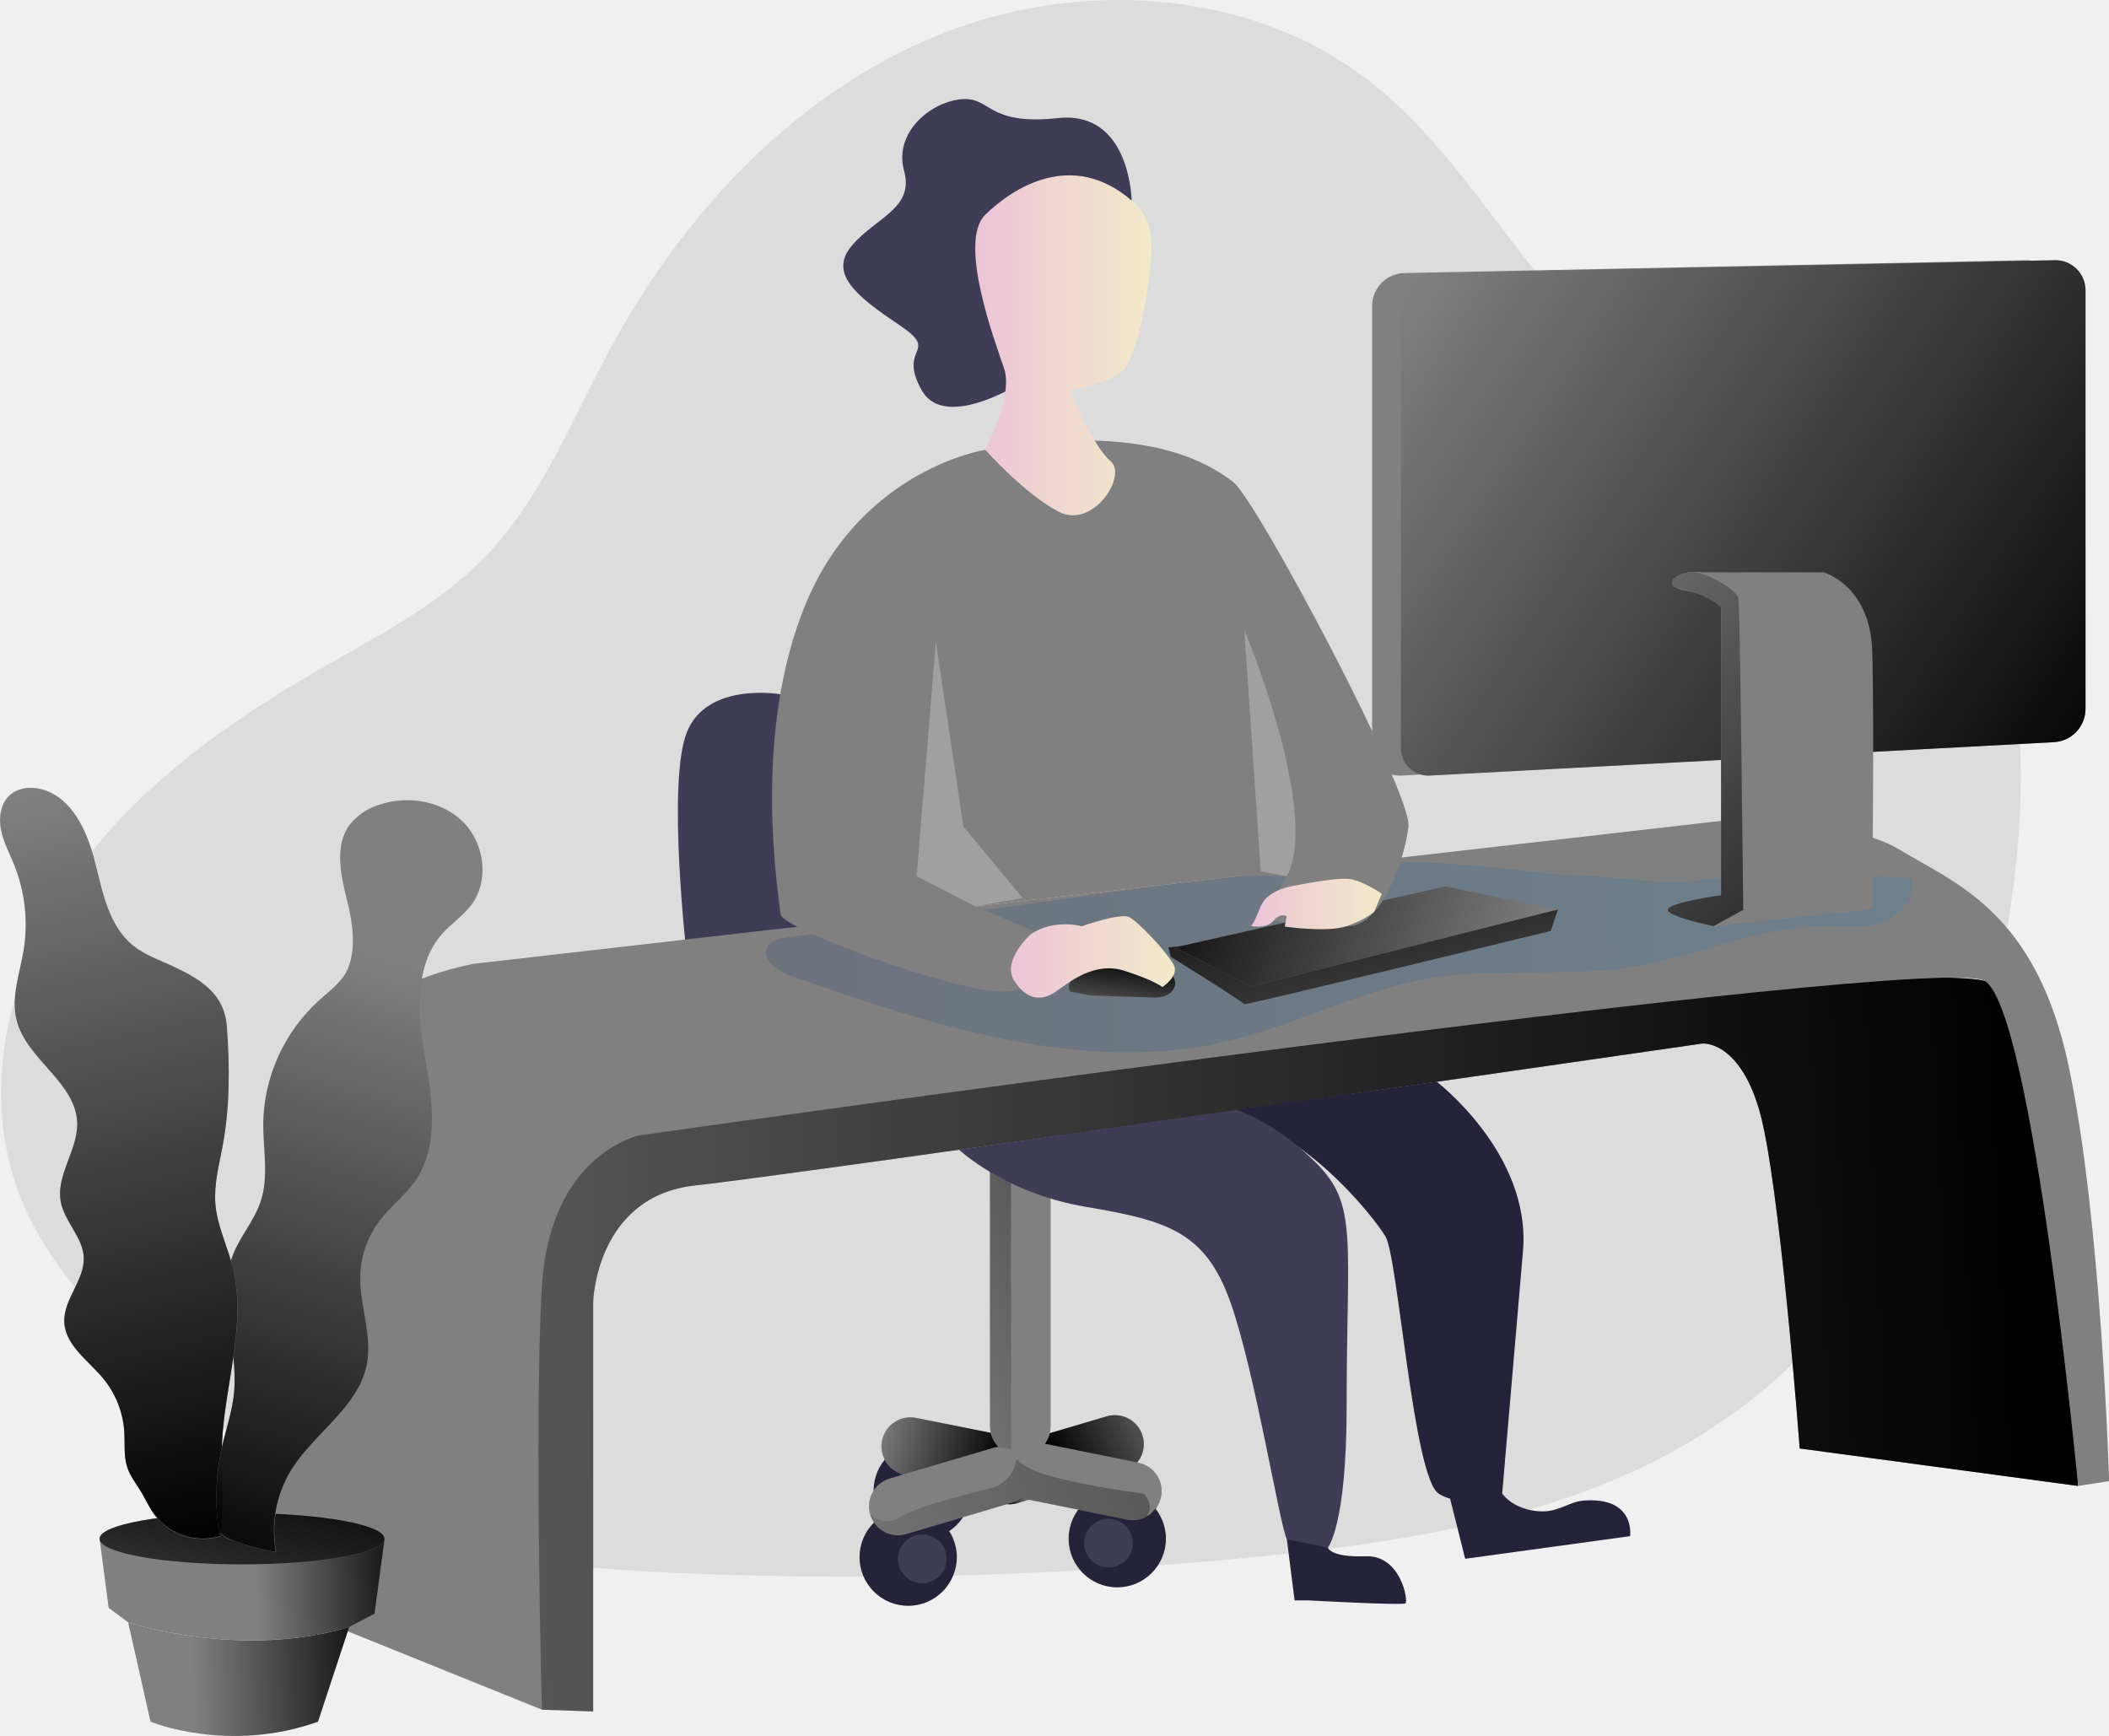
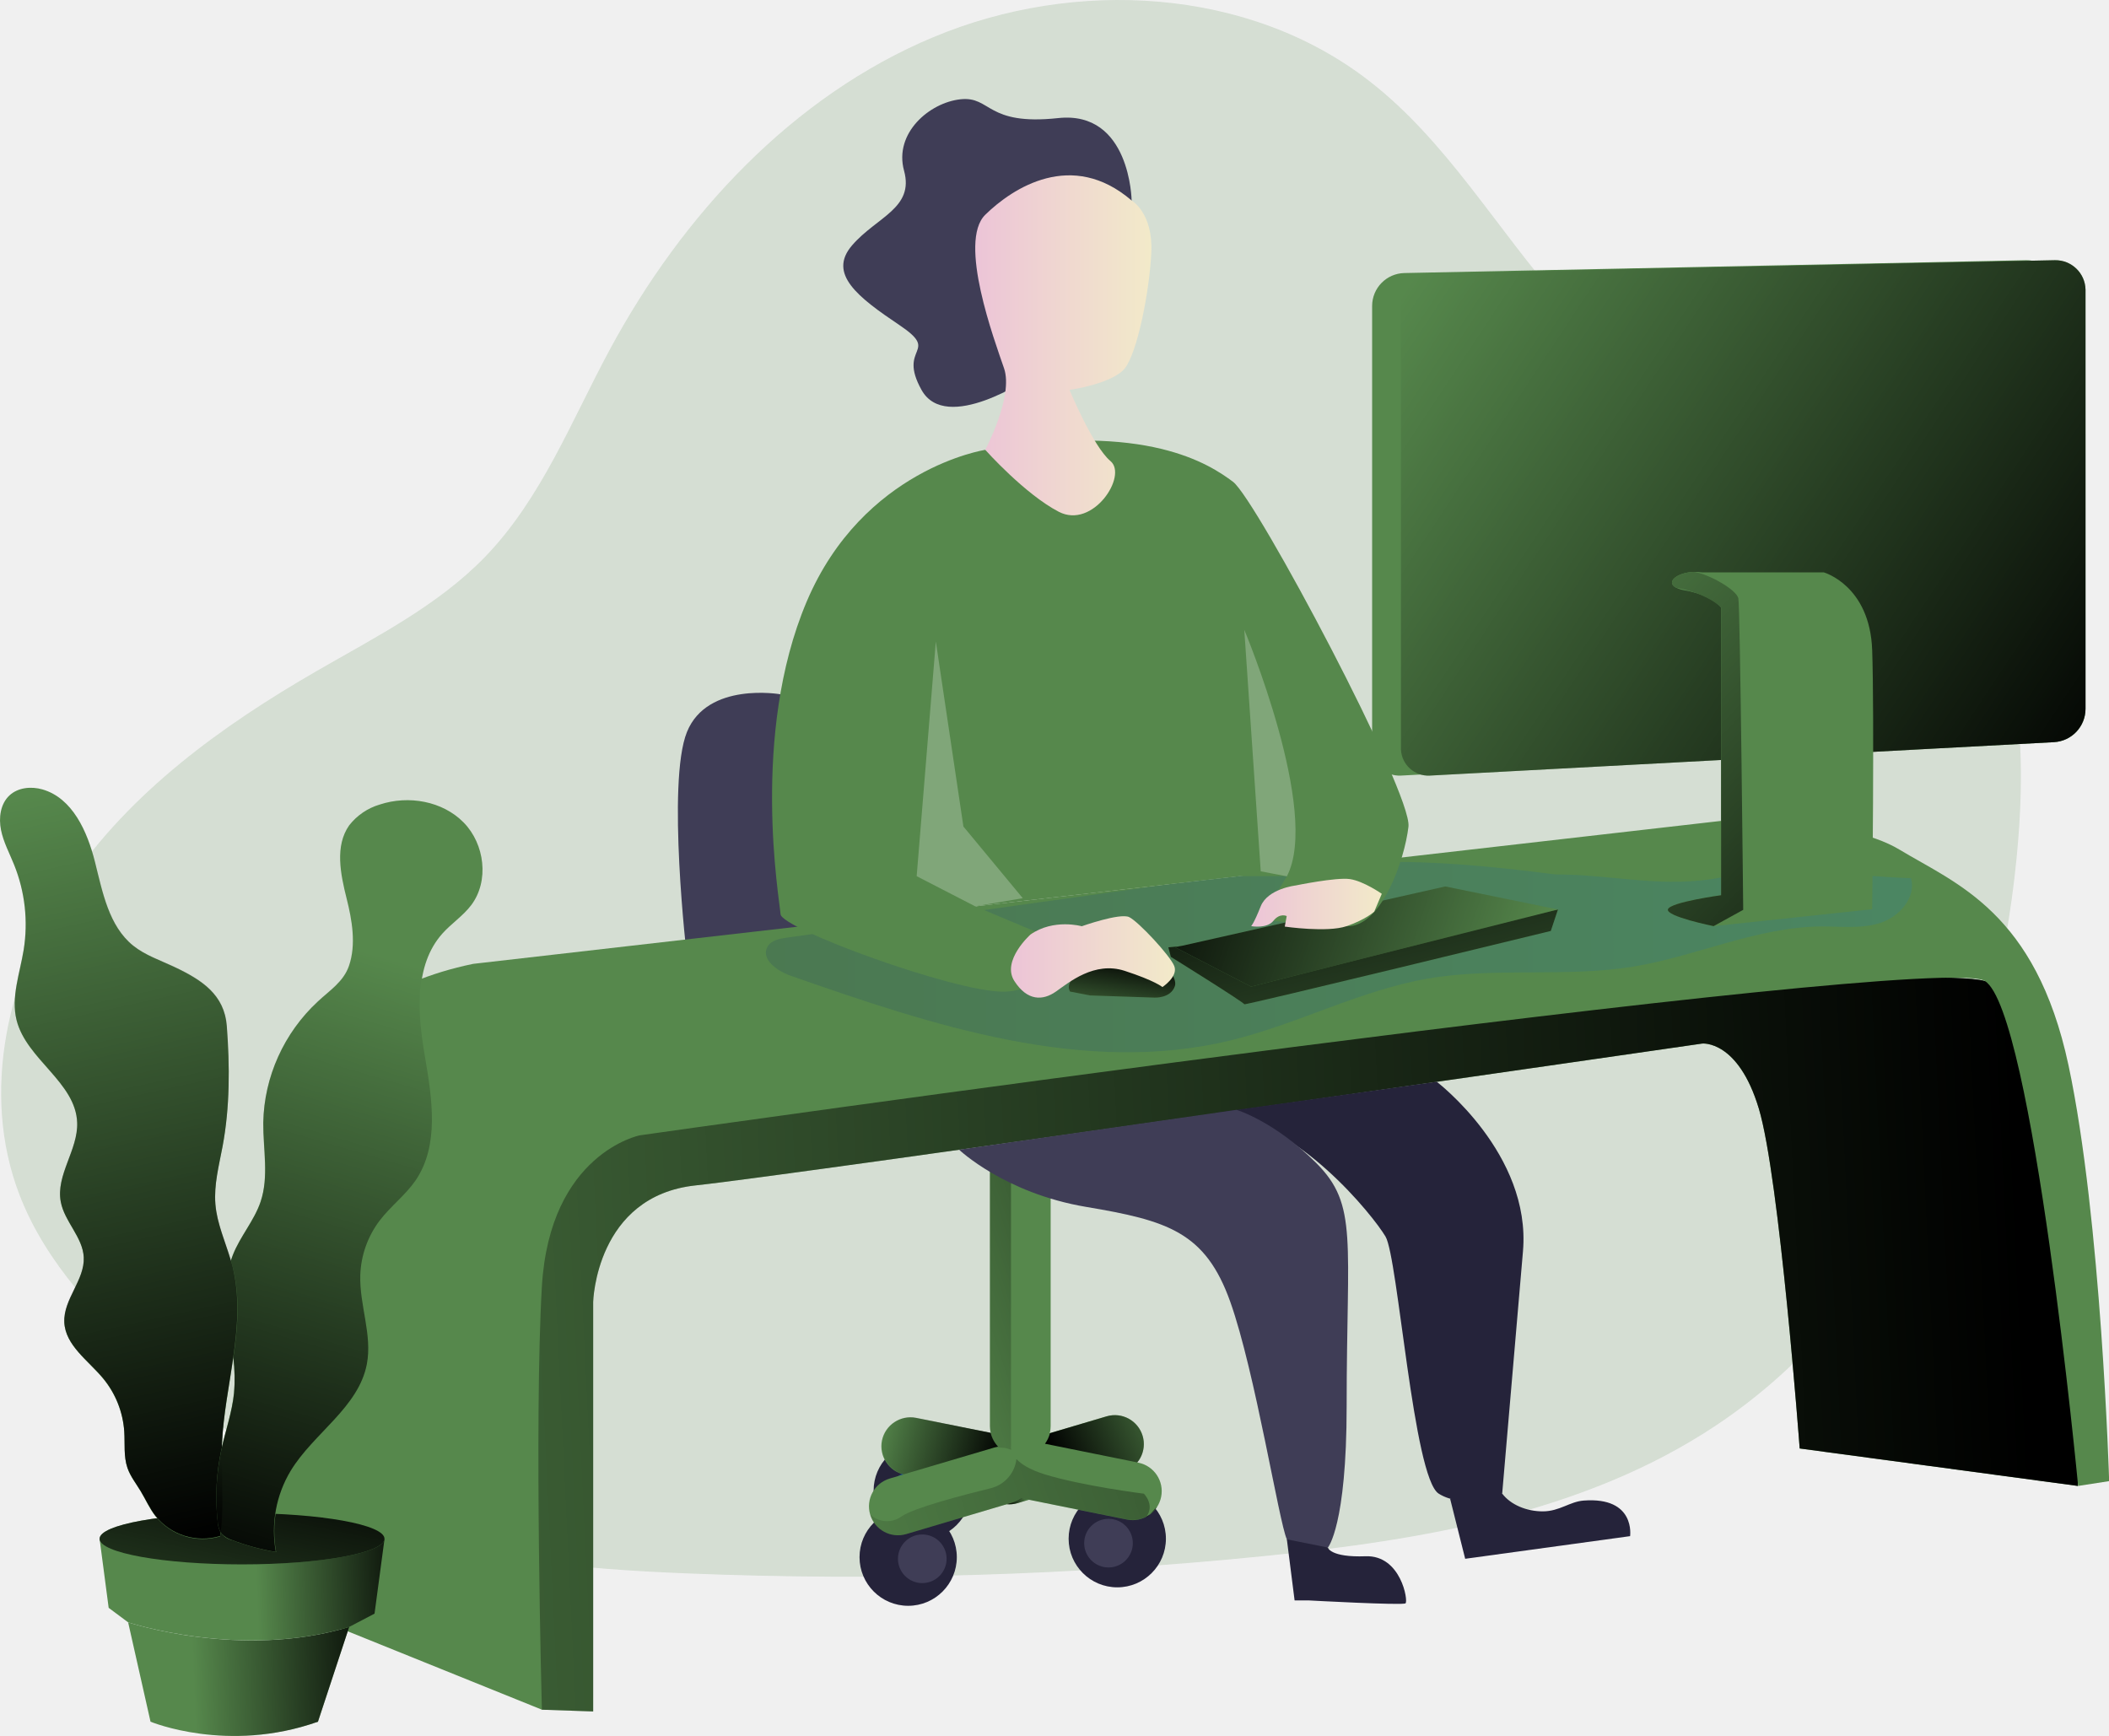
<svg xmlns="http://www.w3.org/2000/svg" xmlns:xlink="http://www.w3.org/1999/xlink" id="Layer_1" data-name="Layer 1" width="726.63" height="598.15" viewBox="0 0 726.63 598.15">
  <defs>
    <linearGradient id="linear-gradient" x1="362.32" y1="84.46" x2="379.08" y2="84.46" gradientTransform="matrix(1, 0, 0, -1, -55.95, 599.59)" gradientUnits="userSpaceOnUse">
      <stop offset="0" stop-color="#183866" />
      <stop offset="1" stop-color="#1a7fc1" />
    </linearGradient>
    <linearGradient id="linear-gradient-2" x1="402.86" y1="82.34" x2="410.55" y2="82.34" gradientTransform="matrix(1, 0, 0, -1, -55.95, 599.59)" gradientUnits="userSpaceOnUse">
      <stop offset="0" />
      <stop offset="0.99" stop-opacity="0" />
    </linearGradient>
    <linearGradient id="linear-gradient-3" x1="420.02" y1="95.05" x2="465.77" y2="115.48" xlink:href="#linear-gradient-2" />
    <linearGradient id="linear-gradient-4" x1="419.3" y1="154.46" x2="363.69" y2="135.81" xlink:href="#linear-gradient-2" />
    <linearGradient id="linear-gradient-5" x1="450.15" y1="94.12" x2="307.62" y2="46.31" xlink:href="#linear-gradient-2" />
    <linearGradient id="linear-gradient-6" x1="454.97" y1="79.65" x2="450.03" y2="77.99" xlink:href="#linear-gradient-2" />
    <linearGradient id="linear-gradient-7" x1="400.43" y1="93.82" x2="357.12" y2="105.59" xlink:href="#linear-gradient-2" />
    <linearGradient id="linear-gradient-8" x1="399.81" y1="101.15" x2="399.81" y2="101.15" xlink:href="#linear-gradient-2" />
    <linearGradient id="linear-gradient-11" x1="752.82" y1="149.25" x2="-22.22" y2="111.97" xlink:href="#linear-gradient-2" />
    <linearGradient id="linear-gradient-12" x1="319.83" y1="269.82" x2="714.72" y2="269.82" xlink:href="#linear-gradient" />
    <linearGradient id="linear-gradient-13" x1="456.76" y1="268.17" x2="498.43" y2="435.22" gradientTransform="matrix(1, 0, 0, 1, 0, 0)" xlink:href="#linear-gradient-2" />
    <linearGradient id="linear-gradient-14" x1="388.4" y1="294.66" x2="528.43" y2="341.59" gradientTransform="matrix(1, 0, 0, 1, 0, 0)" xlink:href="#linear-gradient-2" />
    <linearGradient id="linear-gradient-15" x1="387.95" y1="329.7" x2="384.29" y2="356.31" gradientTransform="matrix(1, 0, 0, 1, 0, 0)" xlink:href="#linear-gradient-2" />
    <linearGradient id="linear-gradient-16" x1="189.55" y1="23.69" x2="121.95" y2="21.11" xlink:href="#linear-gradient-2" />
    <linearGradient id="linear-gradient-17" x1="199.83" y1="54.7" x2="143.82" y2="52.77" xlink:href="#linear-gradient-2" />
    <linearGradient id="linear-gradient-18" x1="90.26" y1="102.87" x2="61.93" y2="-33.61" gradientTransform="matrix(1, 0, 0, -1, -0.01, 600)" xlink:href="#linear-gradient-2" />
    <linearGradient id="linear-gradient-19" x1="133.44" y1="70.6" x2="76.41" y2="330.72" xlink:href="#linear-gradient-2" />
    <linearGradient id="linear-gradient-20" x1="136.63" y1="65.37" x2="129.97" y2="95.76" xlink:href="#linear-gradient-2" />
    <linearGradient id="linear-gradient-21" x1="128.63" y1="51.78" x2="192.61" y2="270.81" xlink:href="#linear-gradient-2" />
    <linearGradient id="linear-gradient-22" x1="391.94" y1="480.61" x2="452.67" y2="480.61" gradientTransform="matrix(1, 0, 0, -1, -55.95, 599.59)" gradientUnits="userSpaceOnUse">
      <stop offset="0" stop-color="#ecc4d7" />
      <stop offset="0.42" stop-color="#efd4d1" />
      <stop offset="1" stop-color="#f2eac9" />
    </linearGradient>
    <linearGradient id="linear-gradient-23" x1="404.28" y1="269.89" x2="460.78" y2="269.89" xlink:href="#linear-gradient-22" />
    <linearGradient id="linear-gradient-24" x1="487.03" y1="288.1" x2="532.04" y2="288.1" xlink:href="#linear-gradient-22" />
    <linearGradient id="linear-gradient-25" x1="786.69" y1="334.77" x2="536.94" y2="500.11" xlink:href="#linear-gradient-2" />
    <linearGradient id="linear-gradient-26" x1="743.88" y1="245.64" x2="570.27" y2="407.53" xlink:href="#linear-gradient-2" />
    <linearGradient id="linear-gradient-27" x1="452.25" y1="77.42" x2="450.57" y2="76.86" xlink:href="#linear-gradient-2" />
  </defs>
-   <path d="M537.74,103.94C515.56,78.71,498.39,48.59,471.88,28,430.24-4.41,370.31-7.57,321.62,12.79S235,74.19,210,120.66c-13.15,24.45-23.48,51.12-42.75,71.1-16.29,16.88-37.7,27.65-58,39.38C76.52,250,45,272.79,23.82,304.06S-6.83,376.4,6.71,411.64c9.13,23.78,27.52,42.7,46.36,59.83,22.17,20.14,46,39,73.5,51C161,537.4,199.22,540.61,236.7,542.13a1414.92,1414.92,0,0,0,199.16-6c54.18-5.46,110-14.78,155.33-44.95,63.5-42.25,96.24-119.66,103.61-195.57,3-30.36,2.24-61.91-9.48-90.08C657.29,138.15,581.66,153.91,537.74,103.94Z" transform="translate(-0.01 0)" fill="#808080" opacity="0.18" style="isolation: isolate" />
+   <path d="M537.74,103.94C515.56,78.71,498.39,48.59,471.88,28,430.24-4.41,370.31-7.57,321.62,12.79S235,74.19,210,120.66c-13.15,24.45-23.48,51.12-42.75,71.1-16.29,16.88-37.7,27.65-58,39.38C76.52,250,45,272.79,23.82,304.06S-6.83,376.4,6.71,411.64c9.13,23.78,27.52,42.7,46.36,59.83,22.17,20.14,46,39,73.5,51C161,537.4,199.22,540.61,236.7,542.13a1414.92,1414.92,0,0,0,199.16-6c54.18-5.46,110-14.78,155.33-44.95,63.5-42.25,96.24-119.66,103.61-195.57,3-30.36,2.24-61.91-9.48-90.08C657.29,138.15,581.66,153.91,537.74,103.94Z" transform="translate(-0.01 0)" fill="#56884c" opacity="0.18" style="isolation: isolate" />
  <path d="M268.86,239.22s-25.13-4.42-32.17,13,0,77.58,0,77.58l93.76,66.38Z" transform="translate(-0.01 0)" fill="#3f3d56" />
-   <path d="M387,507.15l-36.37,10.77a10,10,0,0,1-12.4-6.74h0a10,10,0,0,1,6.74-12.4L381.29,488a10,10,0,0,1,12.4,6.73h0A10,10,0,0,1,387,507.15Z" transform="translate(-0.01 0)" fill="#808080" />
+   <path d="M387,507.15l-36.37,10.77a10,10,0,0,1-12.4-6.74h0a10,10,0,0,1,6.74-12.4L381.29,488a10,10,0,0,1,12.4,6.73h0A10,10,0,0,1,387,507.15Z" transform="translate(-0.01 0)" fill="#56884c" />
  <circle cx="384.94" cy="530.18" r="16.76" fill="#25233a" />
  <circle cx="381.92" cy="531.71" r="8.38" fill="#3f3d56" />
  <circle cx="317.75" cy="513.62" r="16.76" fill="#25233a" />
  <path d="M323.13,515.13a8.38,8.38,0,1,1-8.38-8.38A8.38,8.38,0,0,1,323.13,515.13Z" transform="translate(-0.01 0)" fill="url(#linear-gradient)" />
  <circle cx="312.9" cy="536.54" r="16.76" fill="#25233a" />
  <path d="M326.15,537.1a8.38,8.38,0,1,1-8.38-8.38,8.38,8.38,0,0,1,8.38,8.38Z" transform="translate(-0.01 0)" fill="#3f3d56" />
-   <path d="M388.32,523.59l-76.65-15.47a10,10,0,0,1-7.8-11.76h0a10,10,0,0,1,11.75-7.8L392.27,504a10,10,0,0,1,7.8,11.76h0A10,10,0,0,1,388.32,523.59Z" transform="translate(-0.01 0)" fill="#808080" />
-   <path d="M341.07,403.17H362v88.15a10.46,10.46,0,0,1-10.46,10.46h0a10.46,10.46,0,0,1-10.46-10.46V403.17Z" transform="translate(-0.01 0)" fill="#808080" />
-   <path d="M348.58,517.8l-36.36,10.79a10,10,0,0,1-12.41-6.74h0a10,10,0,0,1,6.74-12.4l36.36-10.76a10,10,0,0,1,12.4,6.73h0A10,10,0,0,1,348.58,517.8Z" transform="translate(-0.01 0)" fill="#808080" />
+   <path d="M388.32,523.59l-76.65-15.47a10,10,0,0,1-7.8-11.76h0a10,10,0,0,1,11.75-7.8L392.27,504a10,10,0,0,1,7.8,11.76h0A10,10,0,0,1,388.32,523.59Z" transform="translate(-0.01 0)" fill="#56884c" />
+   <path d="M341.07,403.17H362v88.15a10.46,10.46,0,0,1-10.46,10.46h0a10.46,10.46,0,0,1-10.46-10.46V403.17Z" transform="translate(-0.01 0)" fill="#56884c" />
+   <path d="M348.58,517.8l-36.36,10.79a10,10,0,0,1-12.41-6.74h0a10,10,0,0,1,6.74-12.4l36.36-10.76a10,10,0,0,1,12.4,6.73h0A10,10,0,0,1,348.58,517.8Z" transform="translate(-0.01 0)" fill="#56884c" />
  <path d="M354.6,516.73l-4,1.19a9.94,9.94,0,0,1-3.68.37l1.67-.49a9.74,9.74,0,0,0,3.21-1.63Z" transform="translate(-0.01 0)" fill="url(#linear-gradient-2)" />
  <path d="M394.11,497.59a9.93,9.93,0,0,1-2.26,6.3l-31.8-6.43a10.29,10.29,0,0,0,1.7-3.64l19.59-5.8a10,10,0,0,1,12.38,6.84A10.12,10.12,0,0,1,394.11,497.59Z" transform="translate(-0.01 0)" fill="url(#linear-gradient-3)" />
  <path d="M341.34,493.7a10.59,10.59,0,0,1-.27-2.38V403.17h7.27v95a3.48,3.48,0,0,0,.07,1.4,9.47,9.47,0,0,0-3.48-.77,17.94,17.94,0,0,0-2.54,0l.52-.15C343.23,498.59,341.76,495.5,341.34,493.7Z" transform="translate(-0.01 0)" opacity="0.31" fill="url(#linear-gradient-4)" style="isolation: isolate" />
  <path d="M395.05,522.51a9.82,9.82,0,0,1-4.77,1.23,10.36,10.36,0,0,1-2-.2l-33.72-6.81-2.81-.56a9.74,9.74,0,0,1-3.21,1.63l-1.67.49-34.65,10.3a10,10,0,0,1-12.41-6.74,8.54,8.54,0,0,0,10.87.62c4.23-2.93,21.07-7.33,30.61-9.67a11.72,11.72,0,0,0,8.8-9.27,6.69,6.69,0,0,1,.12-.8c1.59,1.72,4.51,3.65,9.79,5.29,13,4,34.11,6.65,34.11,6.65S397.92,518.41,395.05,522.51Z" transform="translate(-0.01 0)" opacity="0.31" fill="url(#linear-gradient-5)" style="isolation: isolate" />
  <path d="M398.67,519.15a9.82,9.82,0,0,1-2.49,2.65C396.85,521.11,397.71,520.19,398.67,519.15Z" transform="translate(-0.01 0)" fill="url(#linear-gradient-6)" />
  <path d="M341.34,493.7a10.4,10.4,0,0,0,2.52,4.74c-.31.06-.63.14-.95.23L311.39,508a10,10,0,0,1,2.24-19.69,10.36,10.36,0,0,1,2,.2Z" transform="translate(-0.01 0)" fill="url(#linear-gradient-7)" />
  <path d="M343.86,498.44" transform="translate(-0.01 0)" fill="url(#linear-gradient-8)" />
  <path d="M343.86,498.44" transform="translate(-0.01 0)" fill="url(#linear-gradient-8)" />
  <path d="M343.86,498.44" transform="translate(-0.01 0)" fill="url(#linear-gradient-8)" />
  <path d="M389.9,69.09s-.41-31.08-25.32-28.4-23-7.61-33.64-6.48-23,11.63-19.45,24.6S302.1,74.68,293.6,84.52s2,17.89,16.32,27.51-.89,7.13,7.6,22.34,37.23-4.22,37.23-4.22Z" transform="translate(-0.01 0)" fill="#3f3d56" />
-   <path d="M186.71,589.1l17.67.6V448.59s.89-36.49,35.33-40.15,346.78-48.87,346.78-48.87S598.87,358.26,606,382s14.07,117.09,14.07,117.09L715.94,512S718.47,347.1,683.85,338s-487.37,37.27-487.37,37.27S162.9,550.41,186.71,589.1Z" transform="translate(-0.01 0)" fill="#808080" />
+   <path d="M186.71,589.1l17.67.6V448.59s.89-36.49,35.33-40.15,346.78-48.87,346.78-48.87S598.87,358.26,606,382s14.07,117.09,14.07,117.09L715.94,512S718.47,347.1,683.85,338s-487.37,37.27-487.37,37.27S162.9,550.41,186.71,589.1Z" transform="translate(-0.01 0)" fill="#56884c" />
  <path d="M186.71,589.1l17.67.6V448.59s.89-36.49,35.33-40.15,346.78-48.87,346.78-48.87S598.87,358.26,606,382s14.07,117.09,14.07,117.09L715.94,512S718.47,347.1,683.85,338s-487.37,37.27-487.37,37.27S162.9,550.41,186.71,589.1Z" transform="translate(-0.01 0)" fill="url(#linear-gradient-11)" />
-   <path d="M93.47,392.59s8.66-47.92,69.57-60.48L593,282.85s42.21-1.75,61.52,9.94,46.87,21.38,58.17,74.28,14,143.27,14,143.27L716,512S700.4,348.36,683.87,338s-463.46,53.2-463.46,53.2-31,6.17-33.7,52.11,0,145.78,0,145.78L93.47,551.45Z" transform="translate(-0.01 0)" fill="#808080" />
+   <path d="M93.47,392.59s8.66-47.92,69.57-60.48L593,282.85s42.21-1.75,61.52,9.94,46.87,21.38,58.17,74.28,14,143.27,14,143.27L716,512S700.4,348.36,683.87,338s-463.46,53.2-463.46,53.2-31,6.17-33.7,52.11,0,145.78,0,145.78L93.47,551.45Z" transform="translate(-0.01 0)" fill="#56884c" />
  <path d="M535.82,301.29c-22.25-2.9-44.68-5-67.1-4.15-16.85.66-33.59,3-50.3,5.33L271.05,323.08c-2.5.35-5.35.92-6.6,3.12-2.4,4.2,3.24,8.34,7.81,9.94,49,17.18,101.35,34.58,151.79,22.33,23.06-5.6,44.48-17.23,67.87-21.27s47.4-.32,70.74-4.13c21.94-3.58,42.83-13.75,65.07-13.85,6.82,0,13.84.88,20.31-1.28s12.19-8.76,10.4-15.34c-20.88-.73-44.32-4.59-64.8-.4C573.37,306.34,556.12,301.29,535.82,301.29Z" transform="translate(-0.01 0)" opacity="0.19" fill="url(#linear-gradient-12)" style="isolation: isolate" />
-   <path d="M402.55,326.41l.86,3.29s25.46,15.83,25.3,16.34,105.61-25.27,105.61-25.27l2.46-7.4Z" transform="translate(-0.01 0)" fill="#808080" />
+   <path d="M402.55,326.41l.86,3.29s25.46,15.83,25.3,16.34,105.61-25.27,105.61-25.27l2.46-7.4Z" transform="translate(-0.01 0)" fill="#56884c" />
  <path d="M402.55,326.41l.86,3.29s25.46,15.83,25.3,16.34,105.61-25.27,105.61-25.27l2.46-7.4Z" transform="translate(-0.01 0)" fill="url(#linear-gradient-13)" />
-   <polygon points="404.92 326.41 497.96 305.44 536.75 313.37 431.05 339.96 404.92 326.41" fill="#808080" />
+   <polygon points="404.92 326.41 497.96 305.44 536.75 313.37 431.05 339.96 404.92 326.41" fill="#56884c" />
  <polygon points="404.92 326.41 497.96 305.44 536.75 313.37 431.05 339.96 404.92 326.41" fill="url(#linear-gradient-14)" />
-   <path d="M375.64,343l22.09.74s5.61.33,7.06-3.93-9-13.25-10.12-13.42-30.19,7.55-26,15.27Z" transform="translate(-0.01 0)" fill="#808080" />
+   <path d="M375.64,343l22.09.74s5.61.33,7.06-3.93-9-13.25-10.12-13.42-30.19,7.55-26,15.27Z" transform="translate(-0.01 0)" fill="#56884c" />
  <path d="M375.64,343l22.09.74s5.61.33,7.06-3.93-9-13.25-10.12-13.42-30.19,7.55-26,15.27Z" transform="translate(-0.01 0)" fill="url(#linear-gradient-15)" />
-   <path d="M120.31,560.59l-10.75,32.64c-31.18,11.07-57.69,0-57.69,0L44.16,559S83.05,571.89,120.31,560.59Z" transform="translate(-0.01 0)" fill="#808080" />
+   <path d="M120.31,560.59l-10.75,32.64c-31.18,11.07-57.69,0-57.69,0L44.16,559S83.05,571.89,120.31,560.59Z" transform="translate(-0.01 0)" fill="#56884c" />
  <path d="M120.31,560.59l-10.75,32.64c-31.18,11.07-57.69,0-57.69,0L44.16,559S83.05,571.89,120.31,560.59Z" transform="translate(-0.01 0)" fill="url(#linear-gradient-16)" />
-   <path d="M132.5,530.2,129.05,556l-8.74,4.58C83.08,571.88,44.16,559,44.16,559l-6.71-5L34.32,530.2Z" transform="translate(-0.01 0)" fill="#808080" />
+   <path d="M132.5,530.2,129.05,556l-8.74,4.58C83.08,571.88,44.16,559,44.16,559l-6.71-5L34.32,530.2Z" transform="translate(-0.01 0)" fill="#56884c" />
  <path d="M132.5,530.2,129.05,556l-8.74,4.58C83.08,571.88,44.16,559,44.16,559l-6.71-5L34.32,530.2Z" transform="translate(-0.01 0)" fill="url(#linear-gradient-17)" />
-   <ellipse cx="83.39" cy="530.2" rx="49.08" ry="8.83" fill="#808080" />
+   <ellipse cx="83.39" cy="530.2" rx="49.08" ry="8.83" fill="#56884c" />
  <ellipse cx="83.39" cy="530.2" rx="49.08" ry="8.83" fill="url(#linear-gradient-18)" />
-   <path d="M60.05,333.18c-4.82-2.28-10-4-14.17-7.33-8.4-6.77-10.53-18.43-13.16-28.89S25,275,14.63,272c-3.88-1.11-8.43-.67-11.38,2.09C.14,277-.49,281.78.36,286s2.92,8,4.52,12a55.17,55.17,0,0,1,3.29,29.31c-1.31,8.11-4.44,16.33-2.43,24.28,3.41,13.49,20.4,21.4,20.87,35.3.32,9.38-7.4,18.06-5.65,27.29,1.29,6.83,7.58,12.16,7.92,19.1.38,7.87-7.06,14.53-6.7,22.4S30.4,468.81,35.53,475a32.17,32.17,0,0,1,7.31,18.35c.27,4.2-.27,8.55,1.1,12.53,1,2.91,3,5.38,4.55,8,1.71,2.83,3,5.89,5.06,8.51a20.82,20.82,0,0,0,22.3,7c1.59-10.46.2-21.13.64-31.7.87-20.48,8.62-41.12,3.66-61-1.82-7.29-5.32-14.21-5.94-21.69-.55-6.68,1.23-13.3,2.47-19.89,2.56-13.61,2.52-27.68,1.47-41.44C77.32,342.75,69.64,337.72,60.05,333.18Z" transform="translate(-0.01 0)" fill="#808080" />
-   <path d="M90.7,386.82c-.08,9.13,2,18.57-.92,27.24-2.21,6.57-7.07,11.95-9.58,18.41-5.79,14.91,2,31.63.41,47.55-.66,6.56-2.91,12.86-4.33,19.3A77.3,77.3,0,0,0,75,524.15a6.28,6.28,0,0,0,5,6.54,78,78,0,0,0,15.15,4.09,40.18,40.18,0,0,1,5.18-28c7.93-13,23.34-21.76,26.21-36.69,1.94-10.11-2.58-20.37-2.26-30.66a33,33,0,0,1,6.74-18.9c3.73-4.86,8.78-8.62,12.25-13.66,8.34-12.15,5.74-28.39,3.26-42.92s-3.92-31.25,5.88-42.26c3.1-3.48,7.14-6.09,9.95-9.81,6.26-8.29,4.68-21.06-2.6-28.47s-19-9.46-28.9-6.2a20.84,20.84,0,0,0-10.54,7.17c-5,7.1-3,16.8-.88,25.24,1.85,7.33,3.34,15.79.81,23.18-1.89,5.5-6.68,8.48-10.75,12.31A58.64,58.64,0,0,0,90.7,386.82Z" transform="translate(-0.01 0)" fill="#808080" />
+   <path d="M60.05,333.18c-4.82-2.28-10-4-14.17-7.33-8.4-6.77-10.53-18.43-13.16-28.89S25,275,14.63,272c-3.88-1.11-8.43-.67-11.38,2.09C.14,277-.49,281.78.36,286s2.92,8,4.52,12a55.17,55.17,0,0,1,3.29,29.31c-1.31,8.11-4.44,16.33-2.43,24.28,3.41,13.49,20.4,21.4,20.87,35.3.32,9.38-7.4,18.06-5.65,27.29,1.29,6.83,7.58,12.16,7.92,19.1.38,7.87-7.06,14.53-6.7,22.4S30.4,468.81,35.53,475a32.17,32.17,0,0,1,7.31,18.35c.27,4.2-.27,8.55,1.1,12.53,1,2.91,3,5.38,4.55,8,1.71,2.83,3,5.89,5.06,8.51a20.82,20.82,0,0,0,22.3,7c1.59-10.46.2-21.13.64-31.7.87-20.48,8.62-41.12,3.66-61-1.82-7.29-5.32-14.21-5.94-21.69-.55-6.68,1.23-13.3,2.47-19.89,2.56-13.61,2.52-27.68,1.47-41.44C77.32,342.75,69.64,337.72,60.05,333.18Z" transform="translate(-0.01 0)" fill="#56884c" />
+   <path d="M90.7,386.82c-.08,9.13,2,18.57-.92,27.24-2.21,6.57-7.07,11.95-9.58,18.41-5.79,14.91,2,31.63.41,47.55-.66,6.56-2.91,12.86-4.33,19.3A77.3,77.3,0,0,0,75,524.15a6.28,6.28,0,0,0,5,6.54,78,78,0,0,0,15.15,4.09,40.18,40.18,0,0,1,5.18-28c7.93-13,23.34-21.76,26.21-36.69,1.94-10.11-2.58-20.37-2.26-30.66a33,33,0,0,1,6.74-18.9c3.73-4.86,8.78-8.62,12.25-13.66,8.34-12.15,5.74-28.39,3.26-42.92s-3.92-31.25,5.88-42.26c3.1-3.48,7.14-6.09,9.95-9.81,6.26-8.29,4.68-21.06-2.6-28.47s-19-9.46-28.9-6.2a20.84,20.84,0,0,0-10.54,7.17c-5,7.1-3,16.8-.88,25.24,1.85,7.33,3.34,15.79.81,23.18-1.89,5.5-6.68,8.48-10.75,12.31A58.64,58.64,0,0,0,90.7,386.82Z" transform="translate(-0.01 0)" fill="#56884c" />
  <path d="M80.37,467.72c-1.42,9.92-3.47,19.92-3.89,29.87v1a2.63,2.63,0,0,1-.17.72A77.3,77.3,0,0,0,75,524.14,9.41,9.41,0,0,0,76,528c-.05.42-.11.83-.17,1.25a20.82,20.82,0,0,1-22.3-7c-2-2.62-3.35-5.68-5.06-8.51-1.6-2.63-3.55-5.1-4.55-8-1.37-4-.83-8.33-1.1-12.53a32.17,32.17,0,0,0-7.31-18.35c-5.13-6.15-13-11.31-13.35-19.31s7.08-14.53,6.7-22.4c-.34-6.94-6.63-12.27-7.92-19.1-1.75-9.23,6-17.91,5.65-27.29-.47-13.9-17.46-21.81-20.87-35.3-2-7.95,1.12-16.17,2.43-24.28A55.17,55.17,0,0,0,4.9,297.9c-1.6-4-3.67-7.77-4.52-12s-.22-9,2.89-11.92c3-2.76,7.5-3.2,11.38-2.09,10.38,3,15.45,14.54,18.09,25S37.5,319,45.9,325.78c4.15,3.35,9.35,5.05,14.17,7.33,9.6,4.54,17.28,9.57,18.1,20.39,1,13.76,1.09,27.83-1.47,41.44-1.24,6.59-3,13.21-2.47,19.89s3.44,13,5.34,19.48c.21.73.42,1.47.6,2.21C82.69,446.81,81.88,457.22,80.37,467.72Z" transform="translate(-0.01 0)" fill="url(#linear-gradient-19)" />
  <path d="M76.05,528A9.41,9.41,0,0,1,75,524.15a77.3,77.3,0,0,1,1.33-24.83c.05-.24.11-.48.17-.72C76.14,508.42,77.28,518.32,76.05,528Z" transform="translate(-0.01 0)" fill="url(#linear-gradient-20)" />
  <path d="M162.22,311.83c-2.81,3.72-6.85,6.33-9.95,9.81-9.8,11-8.36,27.73-5.88,42.26s5.08,30.77-3.26,42.92c-3.47,5-8.52,8.8-12.25,13.66a33,33,0,0,0-6.74,18.9c-.32,10.29,4.2,20.55,2.26,30.66-2.87,14.93-18.28,23.71-26.21,36.69a40.24,40.24,0,0,0-5.14,28,77.61,77.61,0,0,1-15.11-4.09,8.14,8.14,0,0,1-3.52-2.13,3.77,3.77,0,0,1-.37-.52A9.41,9.41,0,0,1,75,524.15a77.3,77.3,0,0,1,1.33-24.83c.05-.24.11-.48.17-.72,1.42-6.19,3.52-12.26,4.16-18.58a60.2,60.2,0,0,0-.24-12.3c1.51-10.5,2.32-20.91-.23-31.13-.18-.74-.39-1.48-.6-2.21.19-.64.41-1.28.66-1.91,2.51-6.46,7.37-11.84,9.58-18.41,2.91-8.67.84-18.11.92-27.24.13-15.77,7.24-31,18.66-41.76,4.07-3.83,8.86-6.81,10.75-12.31,2.53-7.39,1-15.85-.81-23.18-2.13-8.44-4.15-18.14.88-25.24,2.5-3.52,6.44-5.81,10.54-7.17,9.86-3.26,21.63-1.21,28.9,6.2S168.48,303.59,162.22,311.83Z" transform="translate(-0.01 0)" fill="url(#linear-gradient-21)" />
  <path d="M449.16-16.85" transform="translate(-0.01 0)" fill="none" stroke="#6c62ff" stroke-miterlimit="10" stroke-width="1.86" />
-   <path d="M339.47,155s-42.07,6.43-61.53,52.3S268.6,310,268.94,315s59.63,26.69,76.58,26.69S366,324.9,366,324.9l-29.95-12.61,91-10.39h16.34l-9,15s17.76,1.84,29.63,2.26,19.93-22.79,21.26-34.33S432.85,172,424.82,166,395,145.34,339.47,155Z" transform="translate(-0.01 0)" fill="#808080" />
+   <path d="M339.47,155s-42.07,6.43-61.53,52.3S268.6,310,268.94,315s59.63,26.69,76.58,26.69S366,324.9,366,324.9l-29.95-12.61,91-10.39h16.34l-9,15s17.76,1.84,29.63,2.26,19.93-22.79,21.26-34.33S432.85,172,424.82,166,395,145.34,339.47,155Z" transform="translate(-0.01 0)" fill="#56884c" />
  <path d="M389.9,69.09s7.45,4.25,6.78,18-4.87,34.44-9.11,39.8-19.07,7.46-19.07,7.46,8.09,19.49,14.11,24.52-6.05,23.56-17.79,17.48S339.47,155,339.47,155s9.79-18.39,6.48-28.07S330,83.28,339.47,74,369.36,51.42,389.9,69.09Z" transform="translate(-0.01 0)" fill="url(#linear-gradient-22)" />
  <polygon points="322.43 221.03 315.83 301.9 335.99 312.29 352.38 309.48 331.93 284.79 322.43 221.03" fill="#fff" opacity="0.25" style="isolation: isolate" />
  <path d="M428.71,217s26.35,62.71,14.67,84.95l-9-1.73Z" transform="translate(-0.01 0)" fill="#fff" opacity="0.25" style="isolation: isolate" />
  <path d="M355.05,322s-10.06,9-5.57,16,9.85,6.8,14.32,3.67,13.25-10.56,23.71-7.15,13,5.58,13,5.58,5.51-3.61,4.08-7.23S392.22,317.52,389.05,316s-16.33,3.15-16.33,3.15S363.05,316.41,355.05,322Z" transform="translate(-0.01 0)" fill="url(#linear-gradient-23)" />
  <path d="M446.37,305.11s-9.58,1.1-12,7.18-3.29,6.82-3.29,6.82,5.41,1,7.66-1.83,4.59-1.64,4.59-1.64l-.67,3.63s14.7,2.14,21.34-.16,9.49-5,9.49-5l2.6-6.14s-6.27-4.39-11-5.07S446.37,305.11,446.37,305.11Z" transform="translate(-0.01 0)" fill="url(#linear-gradient-24)" />
  <path d="M495,372.72s32.63,24.84,29.73,58.44-7.16,83.49-7.16,83.49-13.16,5.54-21.88,0-14-81.35-18.32-88.59-30.31-39.88-58.08-42.69Z" transform="translate(-0.01 0)" fill="#25233a" />
  <path d="M330.45,396.14s15.73,15,43.77,19.71,41.11,8.64,49.68,32.75,16.79,76,19.48,81.8,14.13,2.84,14.13,2.84,6.47-7.42,6.47-48.68c0-57.52,4-69.31-10.41-83.76s-27.52-18.39-27.52-18.39Z" transform="translate(-0.01 0)" fill="#3f3d56" />
  <path d="M443.38,530.4l2.67,21.05h5s32.2,1.76,33.21,1-1.55-16.67-13.75-16.22-13-3-13-3Z" transform="translate(-0.01 0)" fill="#25233a" />
  <path d="M499.62,516.38l5.2,20.72,56.82-7.8s2-13.61-16-12.26c-4.75.35-8.29,3.69-14,3.72s-11.18-2.31-14.06-6.11h0Z" transform="translate(-0.01 0)" fill="#25233a" />
-   <path d="M697.75,255.72,482.68,267.24a9.44,9.44,0,0,1-9.92-8.92c0-.16,0-.33,0-.49V105.42a11.35,11.35,0,0,1,11.11-11.34l214.19-4.42a10.36,10.36,0,0,1,10.57,10.15V244.25A11.5,11.5,0,0,1,697.75,255.72Z" transform="translate(-0.01 0)" fill="#808080" />
-   <path d="M707.67,255.72,492.6,267.24a9.44,9.44,0,0,1-9.91-8.93c0-.16,0-.32,0-.48V105.42a11.33,11.33,0,0,1,11.1-11.34L708,89.66A10.36,10.36,0,0,1,718.55,99.8V244.25A11.5,11.5,0,0,1,707.67,255.72Z" transform="translate(-0.01 0)" fill="#808080" />
+   <path d="M697.75,255.72,482.68,267.24a9.44,9.44,0,0,1-9.92-8.92c0-.16,0-.33,0-.49V105.42a11.35,11.35,0,0,1,11.11-11.34l214.19-4.42a10.36,10.36,0,0,1,10.57,10.15V244.25A11.5,11.5,0,0,1,697.75,255.72Z" transform="translate(-0.01 0)" fill="#56884c" />
+   <path d="M707.67,255.72,492.6,267.24a9.44,9.44,0,0,1-9.91-8.93c0-.16,0-.32,0-.48V105.42a11.33,11.33,0,0,1,11.1-11.34L708,89.66A10.36,10.36,0,0,1,718.55,99.8V244.25A11.5,11.5,0,0,1,707.67,255.72Z" transform="translate(-0.01 0)" fill="#56884c" />
  <path d="M707.67,255.72,492.6,267.24a9.44,9.44,0,0,1-9.91-8.93c0-.16,0-.32,0-.48V105.42a11.33,11.33,0,0,1,11.1-11.34L708,89.66A10.36,10.36,0,0,1,718.55,99.8V244.25A11.5,11.5,0,0,1,707.67,255.72Z" transform="translate(-0.01 0)" fill="url(#linear-gradient-25)" />
-   <path d="M645.05,313.29l-54.61,5.82s-16.63-3.36-15.73-5.82S593,308.46,593,308.46V209.3h0c-.15-.22-2.44-3.14-8.71-5h0a31.49,31.49,0,0,0-3.7-.86,10.9,10.9,0,0,1-3.1-.94c-3.73-1.93.39-5.29,6.18-5.44a14.46,14.46,0,0,1,2.71.16h42s15.9,4.48,16.67,26.84S645.05,313.29,645.05,313.29Z" transform="translate(-0.01 0)" fill="#808080" />
-   <path d="M600.61,313.5l-10.2,5.61s-16.63-3.36-15.73-5.82S593,308.46,593,308.46V209.3h0c-.21-.23-2.76-2.86-8.71-5h0a44.22,44.22,0,0,0-6.8-1.8c-3.73-1.93.39-5.29,6.18-5.44,4.93.67,14.64,6.07,15.27,9.15S600.61,313.5,600.61,313.5Z" transform="translate(-0.01 0)" fill="#808080" />
+   <path d="M645.05,313.29l-54.61,5.82s-16.63-3.36-15.73-5.82S593,308.46,593,308.46V209.3h0c-.15-.22-2.44-3.14-8.71-5h0a31.49,31.49,0,0,0-3.7-.86,10.9,10.9,0,0,1-3.1-.94c-3.73-1.93.39-5.29,6.18-5.44a14.46,14.46,0,0,1,2.71.16h42s15.9,4.48,16.67,26.84S645.05,313.29,645.05,313.29Z" transform="translate(-0.01 0)" fill="#56884c" />
+   <path d="M600.61,313.5l-10.2,5.61s-16.63-3.36-15.73-5.82S593,308.46,593,308.46V209.3h0c-.21-.23-2.76-2.86-8.71-5h0a44.22,44.22,0,0,0-6.8-1.8c-3.73-1.93.39-5.29,6.18-5.44,4.93.67,14.64,6.07,15.27,9.15S600.61,313.5,600.61,313.5Z" transform="translate(-0.01 0)" fill="#56884c" />
  <path d="M600.61,313.5l-10.2,5.61s-16.63-3.36-15.73-5.82S593,308.46,593,308.46V209.3h0c-.21-.23-2.76-2.86-8.71-5h0a44.22,44.22,0,0,0-6.8-1.8c-3.73-1.93.39-5.29,6.18-5.44,4.93.67,14.64,6.07,15.27,9.15S600.61,313.5,600.61,313.5Z" transform="translate(-0.01 0)" fill="url(#linear-gradient-26)" />
  <path d="M396.18,521.8c-1.27,1.3-1.86,1.78-1.11.71A8,8,0,0,0,396.18,521.8Z" transform="translate(-0.01 0)" fill="url(#linear-gradient-27)" />
</svg>
